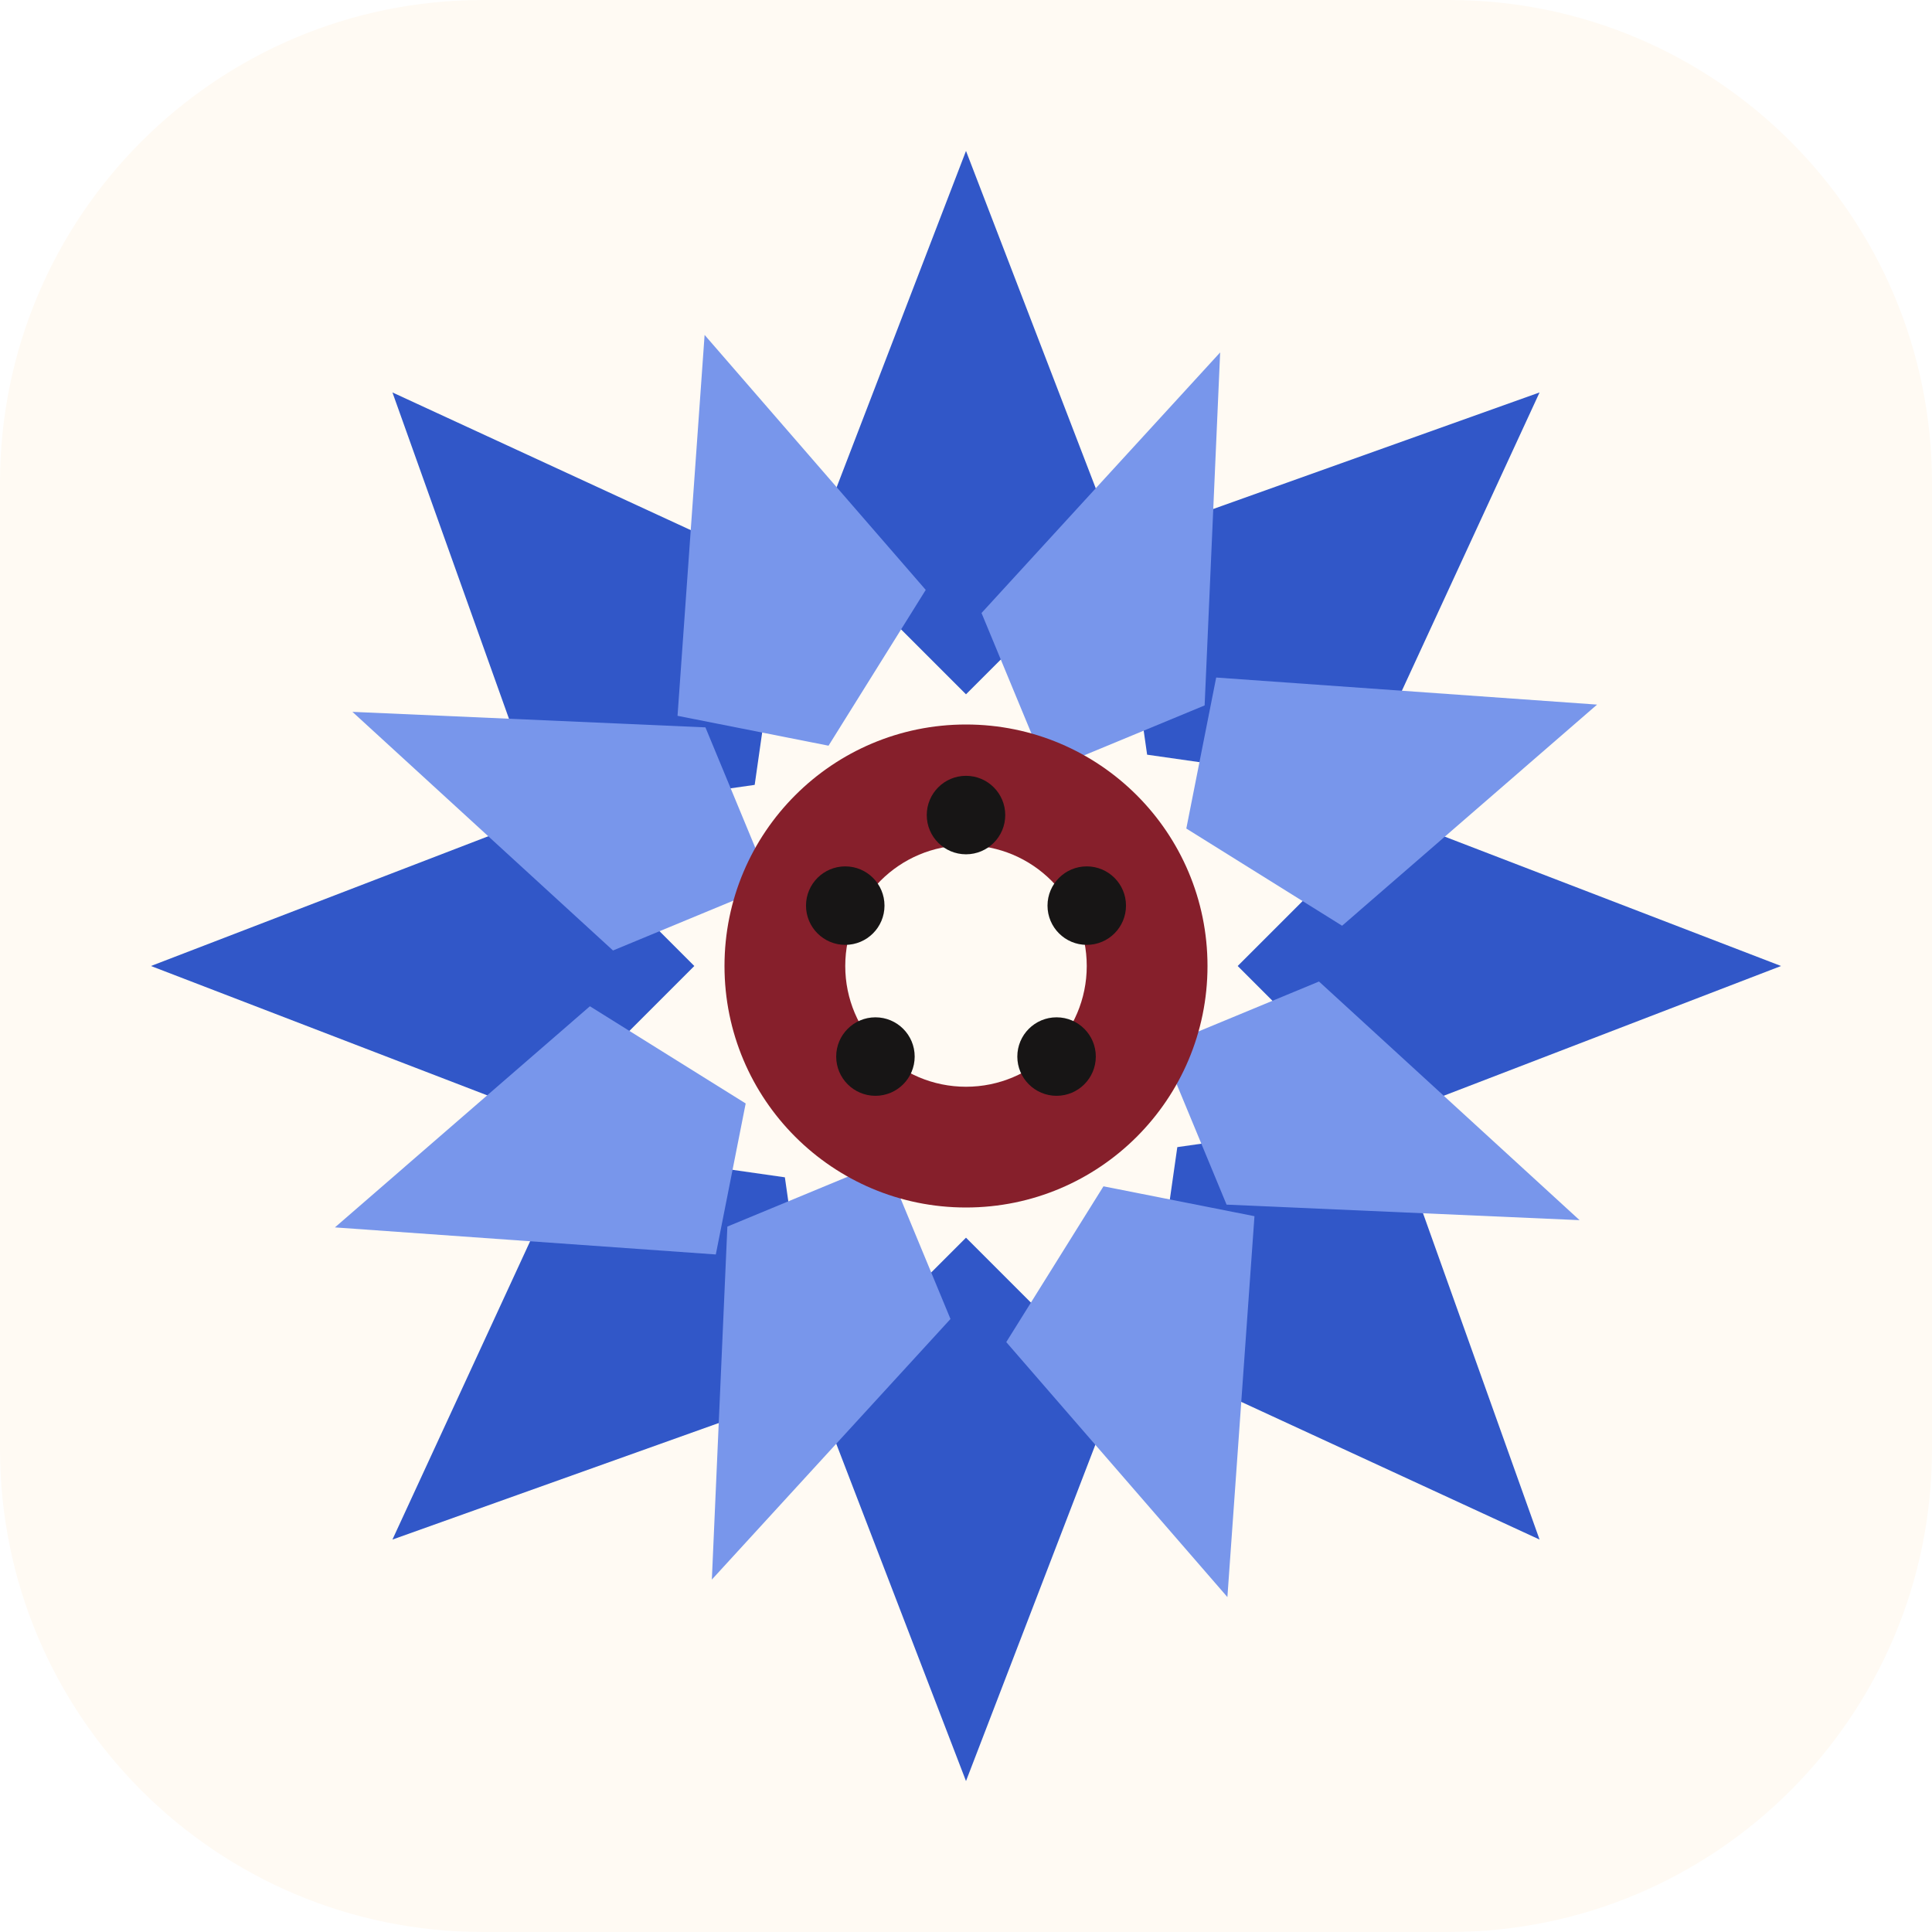
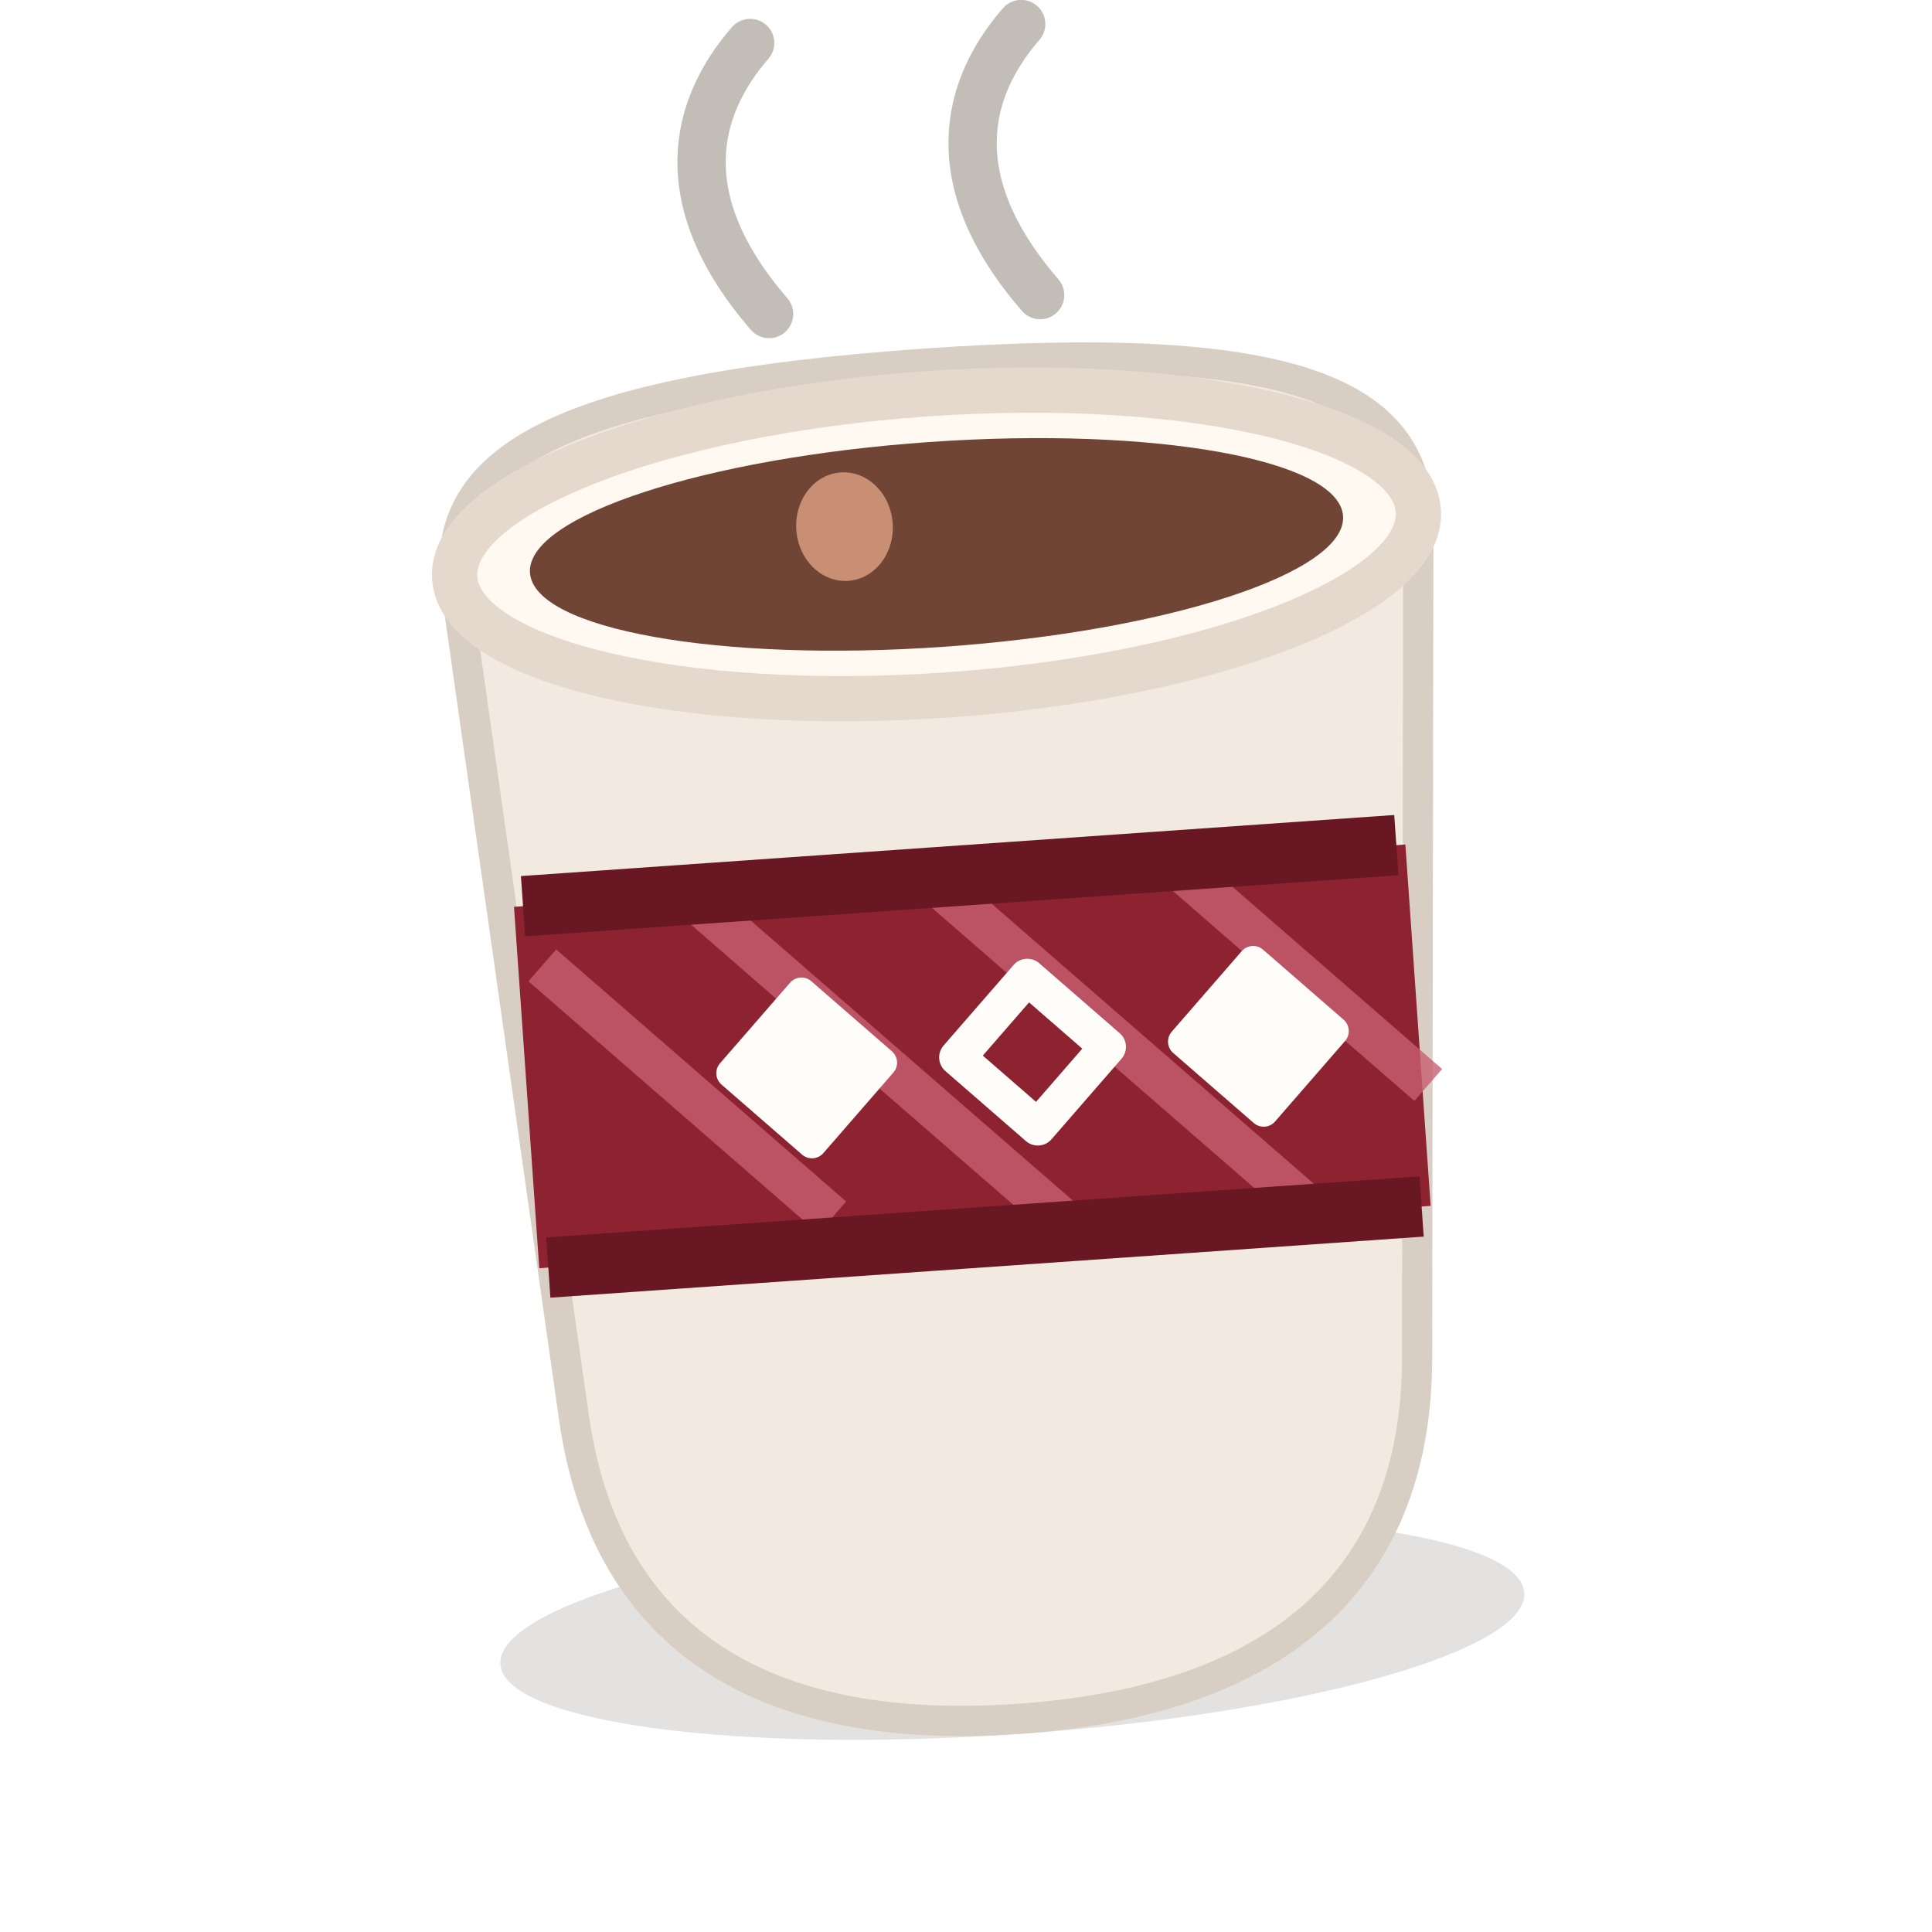
- <svg xmlns="http://www.w3.org/2000/svg" viewBox="0 0 64 64" role="img" aria-label="TSIKAVA cornflower">
-   <rect width="64" height="64" rx="16" fill="#fffaf3" />
-   <g transform="translate(32 32)">
-     <g fill="#3157c8">
-       <path d="M0-27 5-14 0-9-5-14Z" />
-       <path d="m19-19-6 13-7-1-1-7Z" />
-       <path d="m27 0-13 5-5-5 5-5Z" />
-       <path d="m19 19-13-6 1-7 7-1Z" />
-       <path d="M0 27-5 14 0 9l5 5Z" />
-       <path d="m-19 19 6-13 7 1 1 7Z" />
-       <path d="m-27 0 13-5 5 5-5 5Z" />
-       <path d="m-19-19 13 6-1 7-7 1Z" />
+ <svg xmlns="http://www.w3.org/2000/svg" viewBox="0 0 64 64" role="img" aria-label="TSIKAVA coffee cup">
+   <g transform="rotate(-4 32 32)">
+     <ellipse cx="32" cy="54" rx="17" ry="3.5" fill="#2F201B" opacity="0.13" />
+     <path d="M16 18          C16 14 20 12 32 12          C44 12 48 14 48 18          L46 46          C45.5 53 41 57 32 57          C23 57 18.5 53 18 46          Z" fill="#F2EAE0" stroke="#D8CEC3" stroke-width="1" />
+     <ellipse cx="32" cy="18" rx="16" ry="5" fill="#FFF9F1" stroke="#E5D9CE" stroke-width="1.5" />
+     <ellipse cx="32" cy="18" rx="13.5" ry="3.4" fill="#704536" />
+     <ellipse cx="29" cy="17.2" rx="1.6" ry="1.8" fill="#C98F75" />
+     <rect x="17.2" y="29" width="29.6" height="12" fill="#8D2231" />
+     <path d="M18 31 L27 40          M23 29 L35 41          M31 29 L43 41          M39 29 L47 37" stroke="#C85F70" stroke-width="1.4" opacity="0.8" />
+     <path d="M17.5 29 H46.5" stroke="#681723" stroke-width="2" />
+     <path d="M17.5 41 H46.5" stroke="#681723" stroke-width="2" />
+     <g fill="#FFFDF9" stroke="#FFFDF9" stroke-linejoin="round">
+       <path d="M24 35 L26.5 32.5 L29 35 L26.5 37.5 Z" />
+       <path d="M31.5 35 L34 32.5 L36.5 35 L34 37.5 Z" fill="none" stroke-width="1.2" />
+       <path d="M39 35 L41.5 32.5 L44 35 L41.5 37.5 Z" />
    </g>
-     <g fill="#7896eb" transform="rotate(22.5)">
-       <path d="M0-22 4-11 0-7l-4-4Z" />
-       <path d="m16-16-5 10-6-1-1-5Z" />
-       <path d="m22 0-11 4-4-4 4-4Z" />
-       <path d="m16 16-10-5 1-6 5-1Z" />
-       <path d="M0 22-4 11 0 7l4 4Z" />
-       <path d="m-16 16 5-10 6 1 1 5Z" />
-       <path d="m-22 0 11-4 4 4-4 4Z" />
-       <path d="m-16-16 10 5-1 6-5 1Z" />
-     </g>
-     <circle r="8" fill="#861f2b" />
-     <circle r="4" fill="#fffaf3" />
-     <g fill="#171515">
-       <circle cx="0" cy="-5" r="1.3" />
-       <circle cx="4" cy="-2" r="1.3" />
-       <circle cx="3" cy="3" r="1.3" />
-       <circle cx="-3" cy="3" r="1.3" />
-       <circle cx="-4" cy="-2" r="1.3" />
-     </g>
+     <path d="M27 10          C24 6 25 3 27 1" fill="none" stroke="#A9A19A" stroke-width="1.6" stroke-linecap="round" opacity="0.7" />
+     <path d="M36 10          C33 6 34 3 36 1" fill="none" stroke="#A9A19A" stroke-width="1.6" stroke-linecap="round" opacity="0.7" />
  </g>
</svg>
